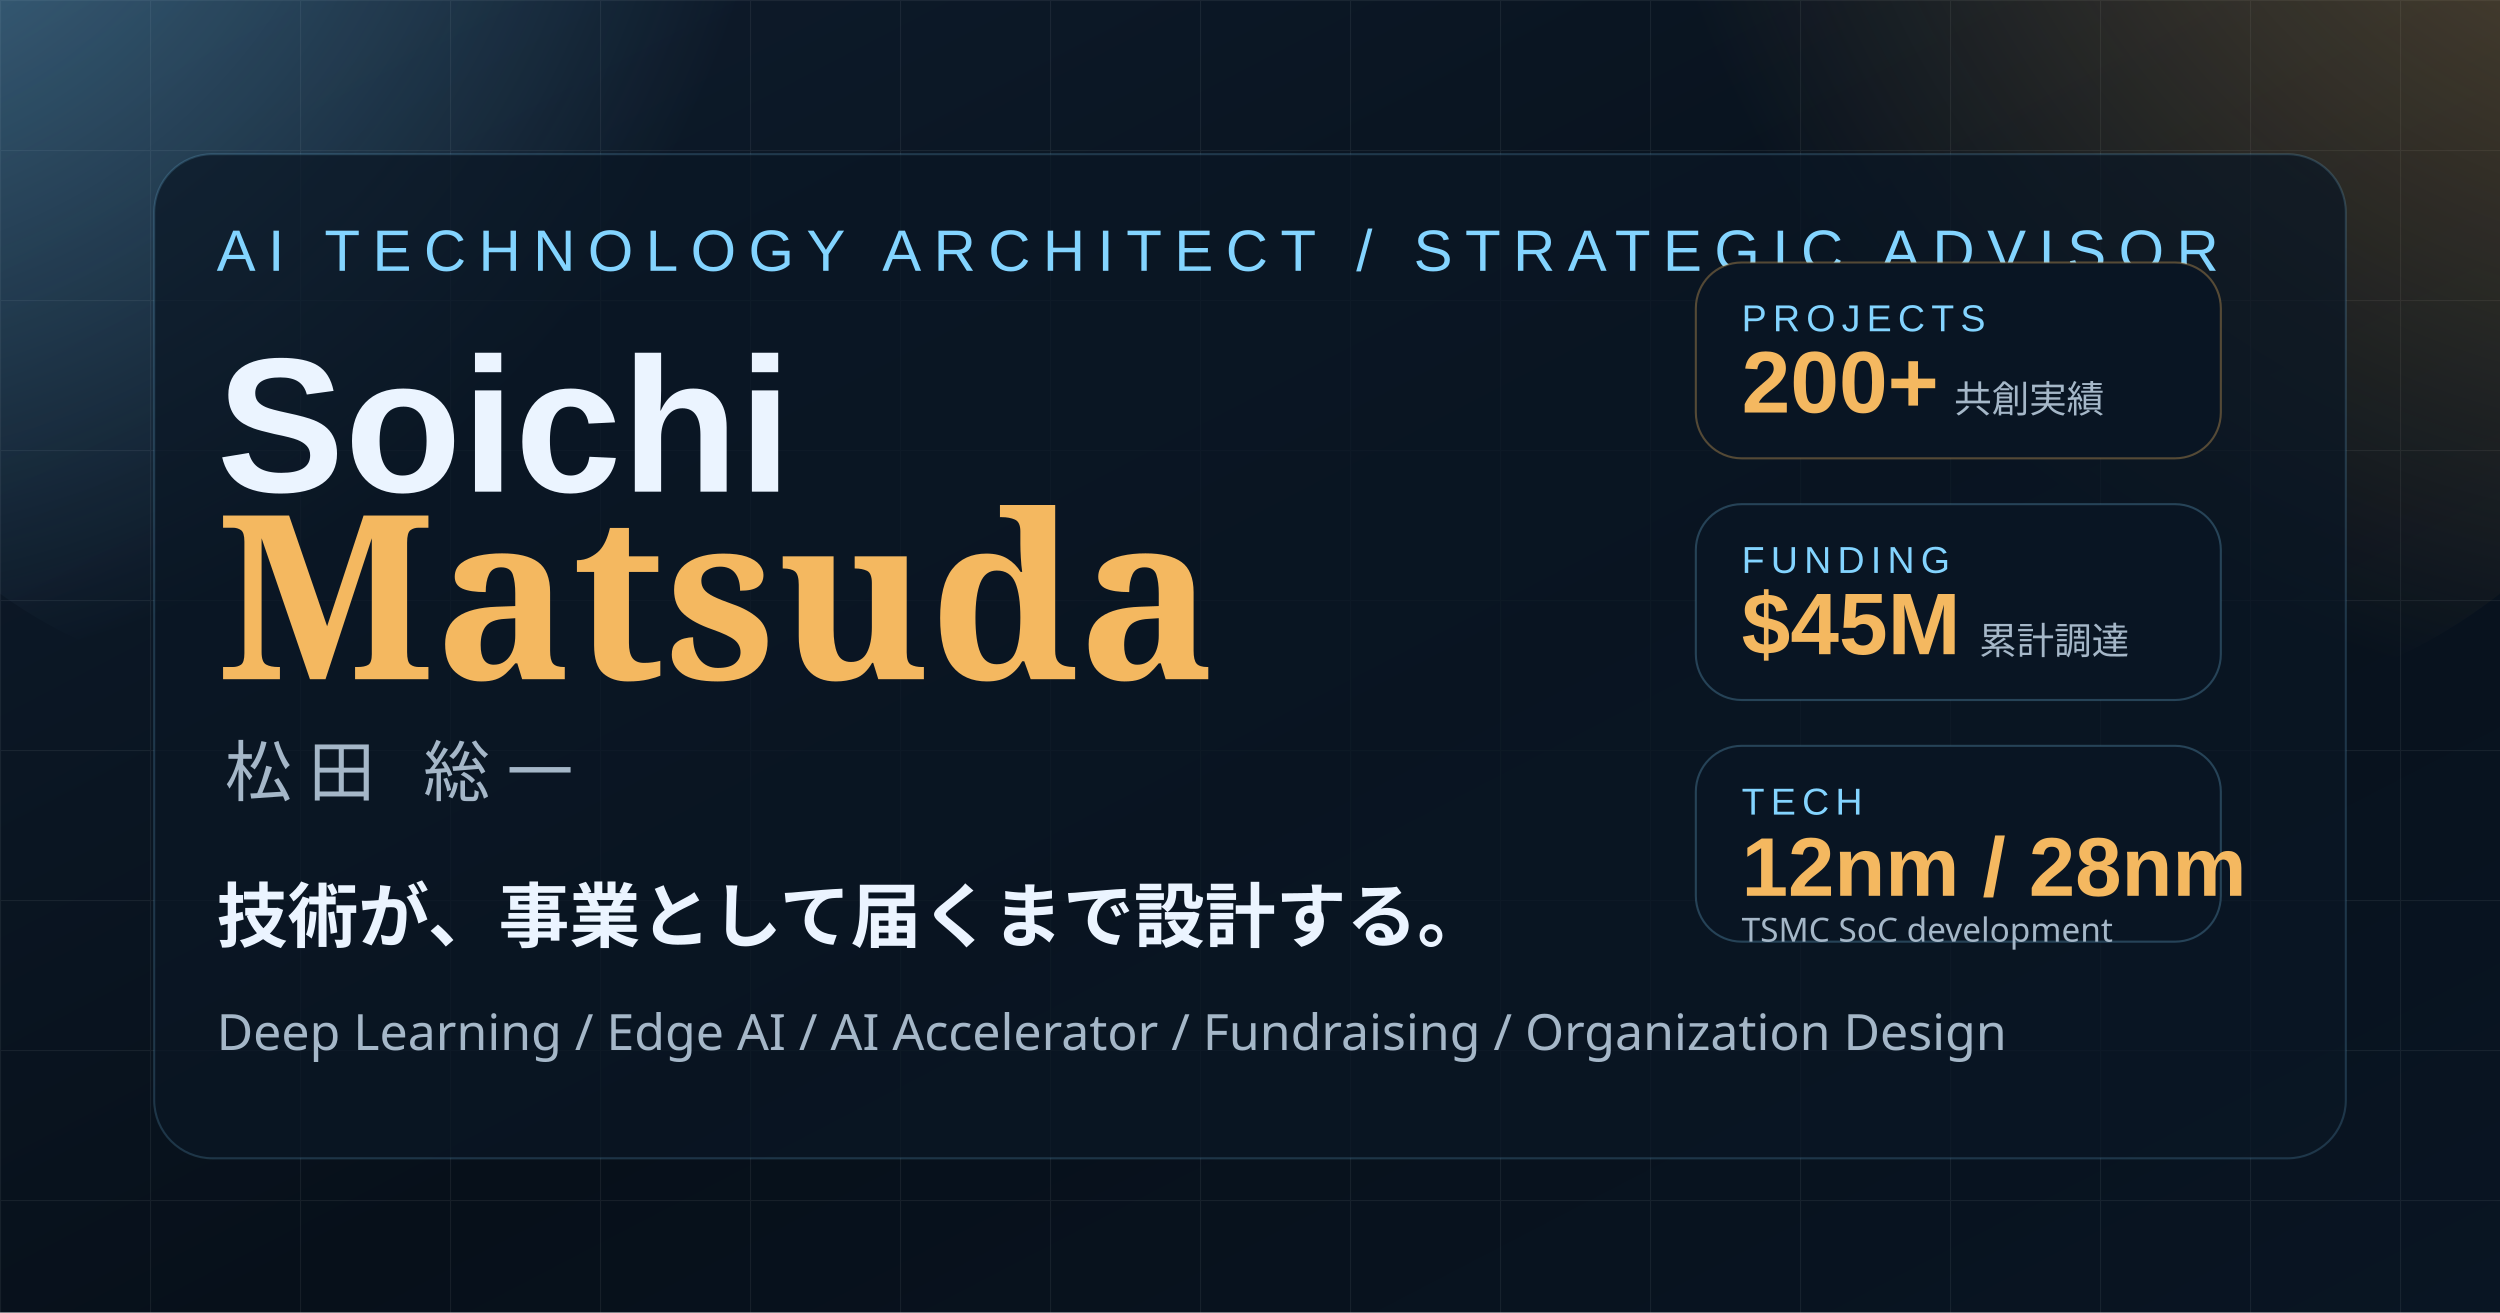
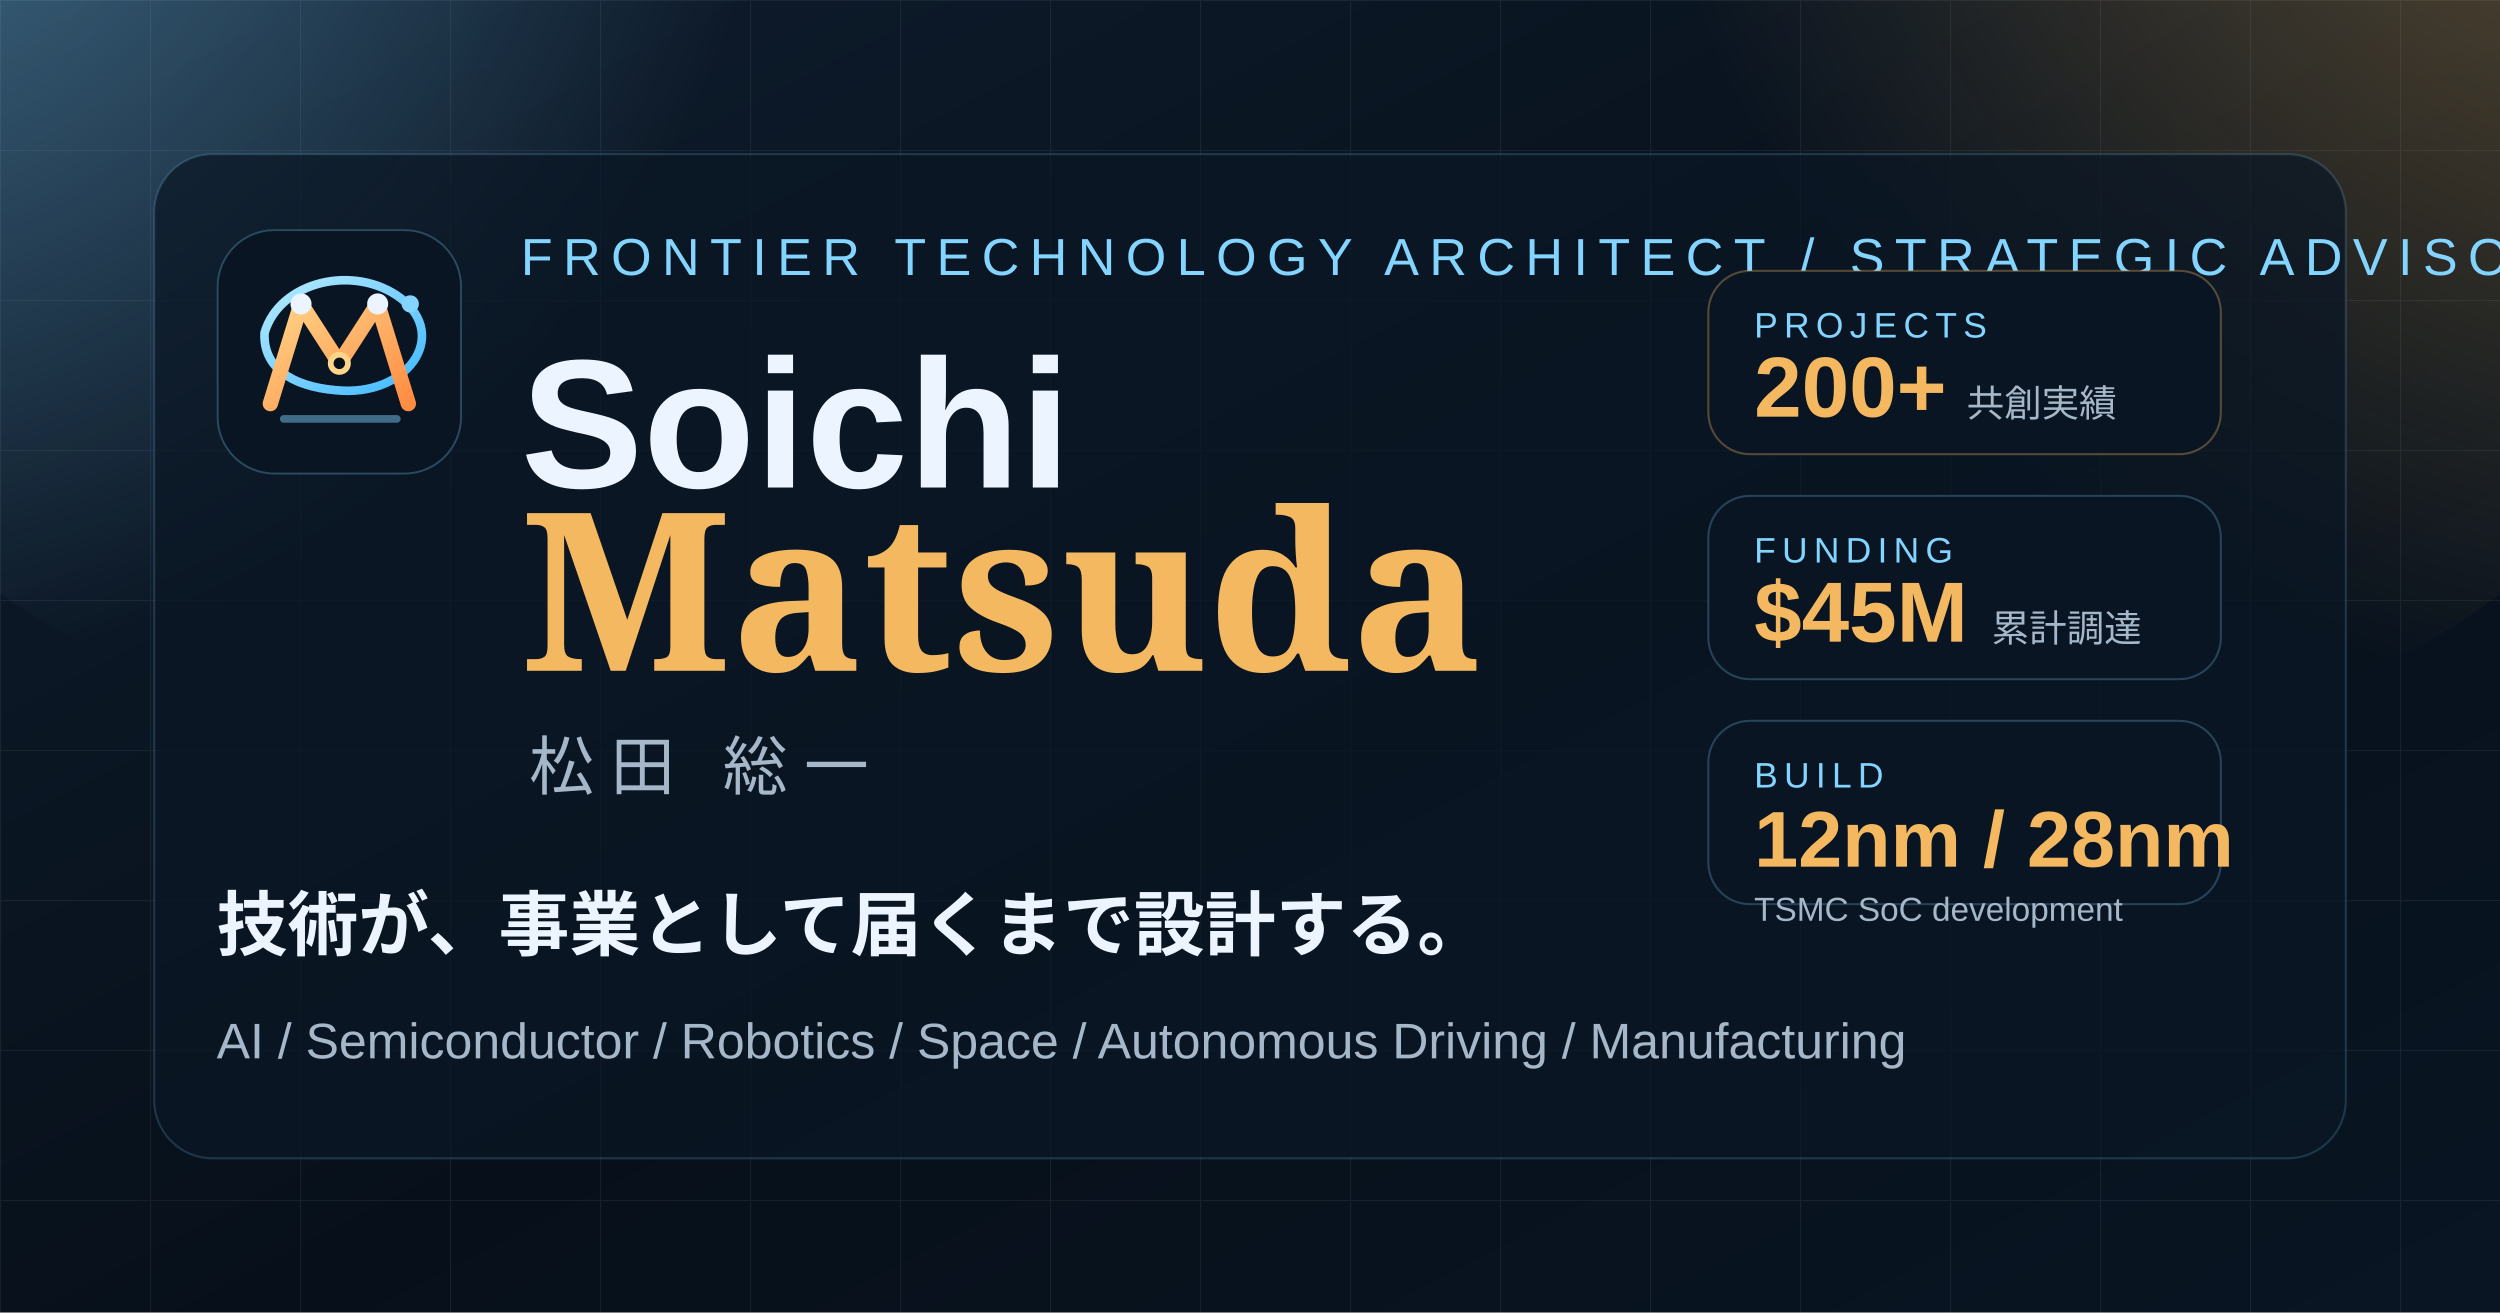
- <svg xmlns="http://www.w3.org/2000/svg" viewBox="0 0 1200 630" role="img" aria-label="Soichi Matsuda OGP">
+ <svg xmlns="http://www.w3.org/2000/svg" viewBox="0 0 1200 630" role="img" aria-label="Soichi Matsuda social preview">
  <defs>
    <linearGradient id="bg" x1="0%" y1="0%" x2="100%" y2="100%">
      <stop offset="0%" stop-color="#0f1d2e" />
      <stop offset="55%" stop-color="#07101a" />
      <stop offset="100%" stop-color="#091523" />
    </linearGradient>
+     <linearGradient id="gold" x1="0%" y1="0%" x2="100%" y2="100%">
+       <stop offset="0%" stop-color="#ffd58a" />
+       <stop offset="100%" stop-color="#ff8c42" />
+     </linearGradient>
+     <linearGradient id="cyan" x1="0%" y1="0%" x2="100%" y2="100%">
+       <stop offset="0%" stop-color="#b7ecff" />
+       <stop offset="100%" stop-color="#3fb8ff" />
+     </linearGradient>
    <radialGradient id="glowA" cx="0%" cy="0%" r="100%">
      <stop offset="0%" stop-color="#83d4ff" stop-opacity="0.5" />
      <stop offset="100%" stop-color="#83d4ff" stop-opacity="0" />
    </radialGradient>
    <radialGradient id="glowB" cx="100%" cy="0%" r="100%">
-       <stop offset="0%" stop-color="#f4b860" stop-opacity="0.4" />
+       <stop offset="0%" stop-color="#f4b860" stop-opacity="0.42" />
      <stop offset="100%" stop-color="#f4b860" stop-opacity="0" />
    </radialGradient>
    <pattern id="grid" width="72" height="72" patternUnits="userSpaceOnUse">
      <path d="M 72 0 L 0 0 0 72" fill="none" stroke="#ffffff" stroke-opacity="0.08" />
    </pattern>
  </defs>
  <rect width="1200" height="630" fill="url(#bg)" />
  <rect width="1200" height="630" fill="url(#grid)" opacity="0.8" />
  <circle cx="140" cy="90" r="240" fill="url(#glowA)" />
  <circle cx="1040" cy="80" r="260" fill="url(#glowB)" />
  <rect x="74" y="74" width="1052" height="482" rx="28" fill="#0b1724" fill-opacity="0.72" stroke="#83d4ff" stroke-opacity="0.18" />
-   <text x="104" y="130" font-family="'Space Grotesk', Arial, sans-serif" font-size="28" letter-spacing="6" fill="#83d4ff">AI TECHNOLOGY ARCHITECT / STRATEGIC ADVISOR</text>
-   <text x="104" y="236" font-family="'Space Grotesk', Arial, sans-serif" font-size="92" font-weight="700" fill="#ebf4ff">Soichi</text>
-   <text x="104" y="326" font-family="'Cormorant Garamond', Georgia, serif" font-size="110" font-weight="600" fill="#f4b860">Matsuda</text>
-   <text x="108" y="382" font-family="'Hiragino Sans', 'Noto Sans JP', sans-serif" font-size="32" letter-spacing="8" fill="#a5b7c8">松田 総一</text>
-   <text x="104" y="452" font-family="'Hiragino Sans', 'Noto Sans JP', sans-serif" font-size="34" font-weight="700" fill="#ebf4ff">技術が、事業として届くまで設計する。</text>
-   <text x="104" y="504" font-family="'Hiragino Sans', 'Noto Sans JP', sans-serif" font-size="24" fill="#a5b7c8">Deep Learning / Edge AI / AI Accelerator / Fundraising / Organization Design</text>
-   <g transform="translate(814 126)">
-     <rect width="252" height="94" rx="22" fill="#091523" stroke="#f4b860" stroke-opacity="0.32" />
-     <text x="22" y="33" font-family="'Space Grotesk', Arial, sans-serif" font-size="18" letter-spacing="3" fill="#83d4ff">PROJECTS</text>
-     <text x="22" y="72" font-family="'Space Grotesk', Arial, sans-serif" font-size="42" font-weight="700" fill="#f4b860">200+</text>
-     <text x="124" y="72" font-family="'Hiragino Sans', 'Noto Sans JP', sans-serif" font-size="18" fill="#a5b7c8">共創実績</text>
+   <g transform="translate(104 110) scale(0.92)">
+     <rect x="0" y="0" width="128" height="128" rx="30" fill="#091523" />
+     <rect x="0.5" y="0.5" width="127" height="127" rx="29.5" fill="none" stroke="#83d4ff" stroke-opacity="0.28" />
+     <path d="M17 54 C25 27 64 18 88 36 C114 56 91 88 54 84 C31 82 16 72 17 54 Z" transform="translate(8 0)" fill="none" stroke="url(#cyan)" stroke-width="4.5" stroke-linecap="round" stroke-linejoin="round" />
+     <path d="M28 91 L44 39 L64 70 L84 39 L100 91" fill="none" stroke="url(#gold)" stroke-width="8" stroke-linecap="round" stroke-linejoin="round" />
+     <path d="M35 99 H94" fill="none" stroke="#83d4ff" stroke-width="4" stroke-linecap="round" opacity="0.46" />
+     <circle cx="44" cy="39" r="5.5" fill="#ebf4ff" />
+     <circle cx="84" cy="39" r="5.5" fill="#ebf4ff" />
+     <circle cx="64" cy="70" r="4.5" fill="#07101a" stroke="#ffd58a" stroke-width="3" />
+     <circle cx="101" cy="39" r="4.5" fill="#83d4ff" />
  </g>
-   <g transform="translate(814 242)">
-     <rect width="252" height="94" rx="22" fill="#091523" stroke="#83d4ff" stroke-opacity="0.24" />
-     <text x="22" y="33" font-family="'Space Grotesk', Arial, sans-serif" font-size="18" letter-spacing="3" fill="#83d4ff">FUNDING</text>
-     <text x="22" y="72" font-family="'Space Grotesk', Arial, sans-serif" font-size="42" font-weight="700" fill="#f4b860">$45M</text>
-     <text x="136" y="72" font-family="'Hiragino Sans', 'Noto Sans JP', sans-serif" font-size="18" fill="#a5b7c8">累計調達</text>
+   <text x="250" y="132" font-family="Arial, 'Hiragino Sans', 'Noto Sans JP', sans-serif" font-size="25" letter-spacing="5" fill="#83d4ff">FRONTIER TECHNOLOGY ARCHITECT / STRATEGIC ADVISOR</text>
+   <text x="250" y="234" font-family="Arial, sans-serif" font-size="88" font-weight="700" fill="#ebf4ff">Soichi</text>
+   <text x="250" y="322" font-family="Georgia, serif" font-size="106" font-weight="600" fill="#f4b860">Matsuda</text>
+   <text x="254" y="379" font-family="'Hiragino Sans', 'Noto Sans JP', sans-serif" font-size="31" letter-spacing="8" fill="#a5b7c8">松田 総一</text>
+   <text x="104" y="456" font-family="'Hiragino Sans', 'Noto Sans JP', sans-serif" font-size="34" font-weight="700" fill="#ebf4ff">技術が、事業として届くまで設計する。</text>
+   <text x="104" y="508" font-family="Arial, 'Hiragino Sans', 'Noto Sans JP', sans-serif" font-size="24" fill="#a5b7c8">AI / Semiconductor / Robotics / Space / Autonomous Driving / Manufacturing</text>
+   <g transform="translate(820 130)">
+     <rect width="246" height="88" rx="20" fill="#091523" stroke="#f4b860" stroke-opacity="0.32" />
+     <text x="22" y="32" font-family="Arial, sans-serif" font-size="17" letter-spacing="3" fill="#83d4ff">PROJECTS</text>
+     <text x="22" y="70" font-family="Arial, sans-serif" font-size="41" font-weight="700" fill="#f4b860">200+</text>
+     <text x="124" y="70" font-family="'Hiragino Sans', 'Noto Sans JP', sans-serif" font-size="18" fill="#a5b7c8">共創実績</text>
  </g>
-   <g transform="translate(814 358)">
-     <rect width="252" height="94" rx="22" fill="#091523" stroke="#83d4ff" stroke-opacity="0.24" />
-     <text x="22" y="33" font-family="'Space Grotesk', Arial, sans-serif" font-size="18" letter-spacing="3" fill="#83d4ff">TECH</text>
-     <text x="22" y="72" font-family="'Space Grotesk', Arial, sans-serif" font-size="40" font-weight="700" fill="#f4b860">12nm / 28nm</text>
-     <text x="22" y="94" font-family="'Hiragino Sans', 'Noto Sans JP', sans-serif" font-size="16" fill="#a5b7c8">TSMC SoC development</text>
+   <g transform="translate(820 238)">
+     <rect width="246" height="88" rx="20" fill="#091523" stroke="#83d4ff" stroke-opacity="0.24" />
+     <text x="22" y="32" font-family="Arial, sans-serif" font-size="17" letter-spacing="3" fill="#83d4ff">FUNDING</text>
+     <text x="22" y="70" font-family="Arial, sans-serif" font-size="41" font-weight="700" fill="#f4b860">$45M</text>
+     <text x="136" y="70" font-family="'Hiragino Sans', 'Noto Sans JP', sans-serif" font-size="18" fill="#a5b7c8">累計調達</text>
+   </g>
+   <g transform="translate(820 346)">
+     <rect width="246" height="88" rx="20" fill="#091523" stroke="#83d4ff" stroke-opacity="0.24" />
+     <text x="22" y="32" font-family="Arial, sans-serif" font-size="17" letter-spacing="3" fill="#83d4ff">BUILD</text>
+     <text x="22" y="70" font-family="Arial, sans-serif" font-size="38" font-weight="700" fill="#f4b860">12nm / 28nm</text>
+     <text x="22" y="96" font-family="Arial, sans-serif" font-size="16" fill="#a5b7c8">TSMC SoC development</text>
  </g>
</svg>
